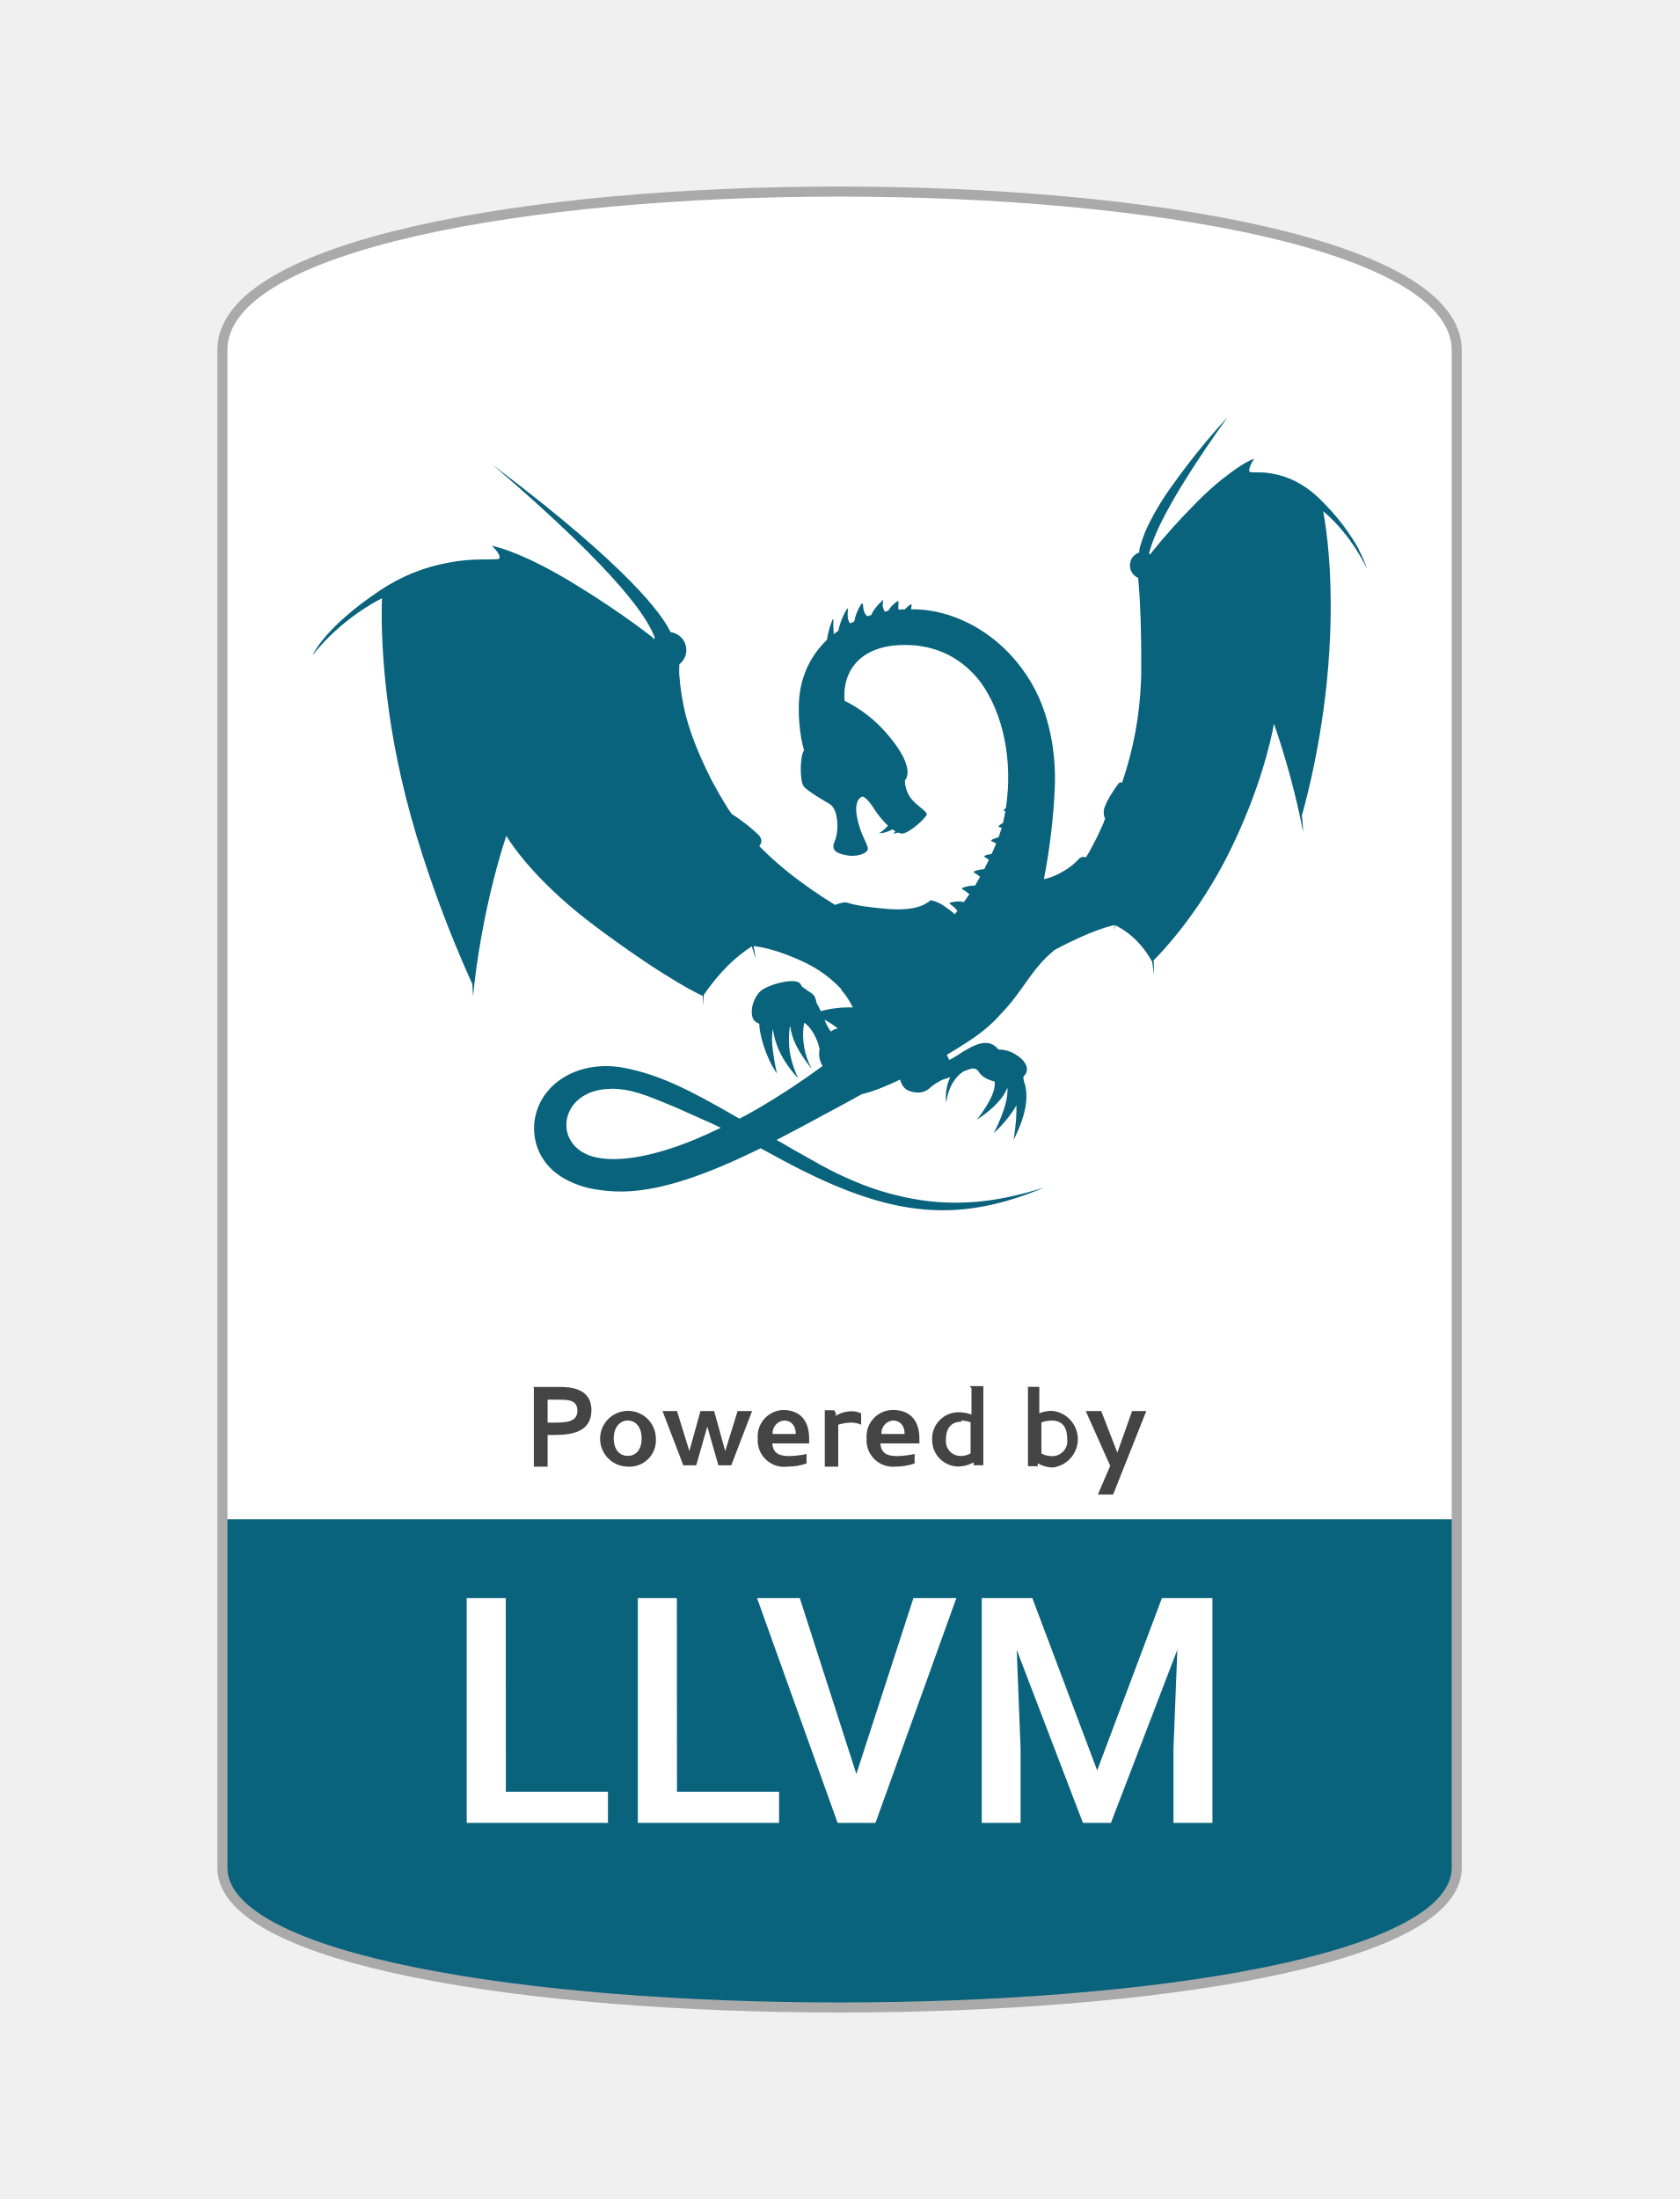
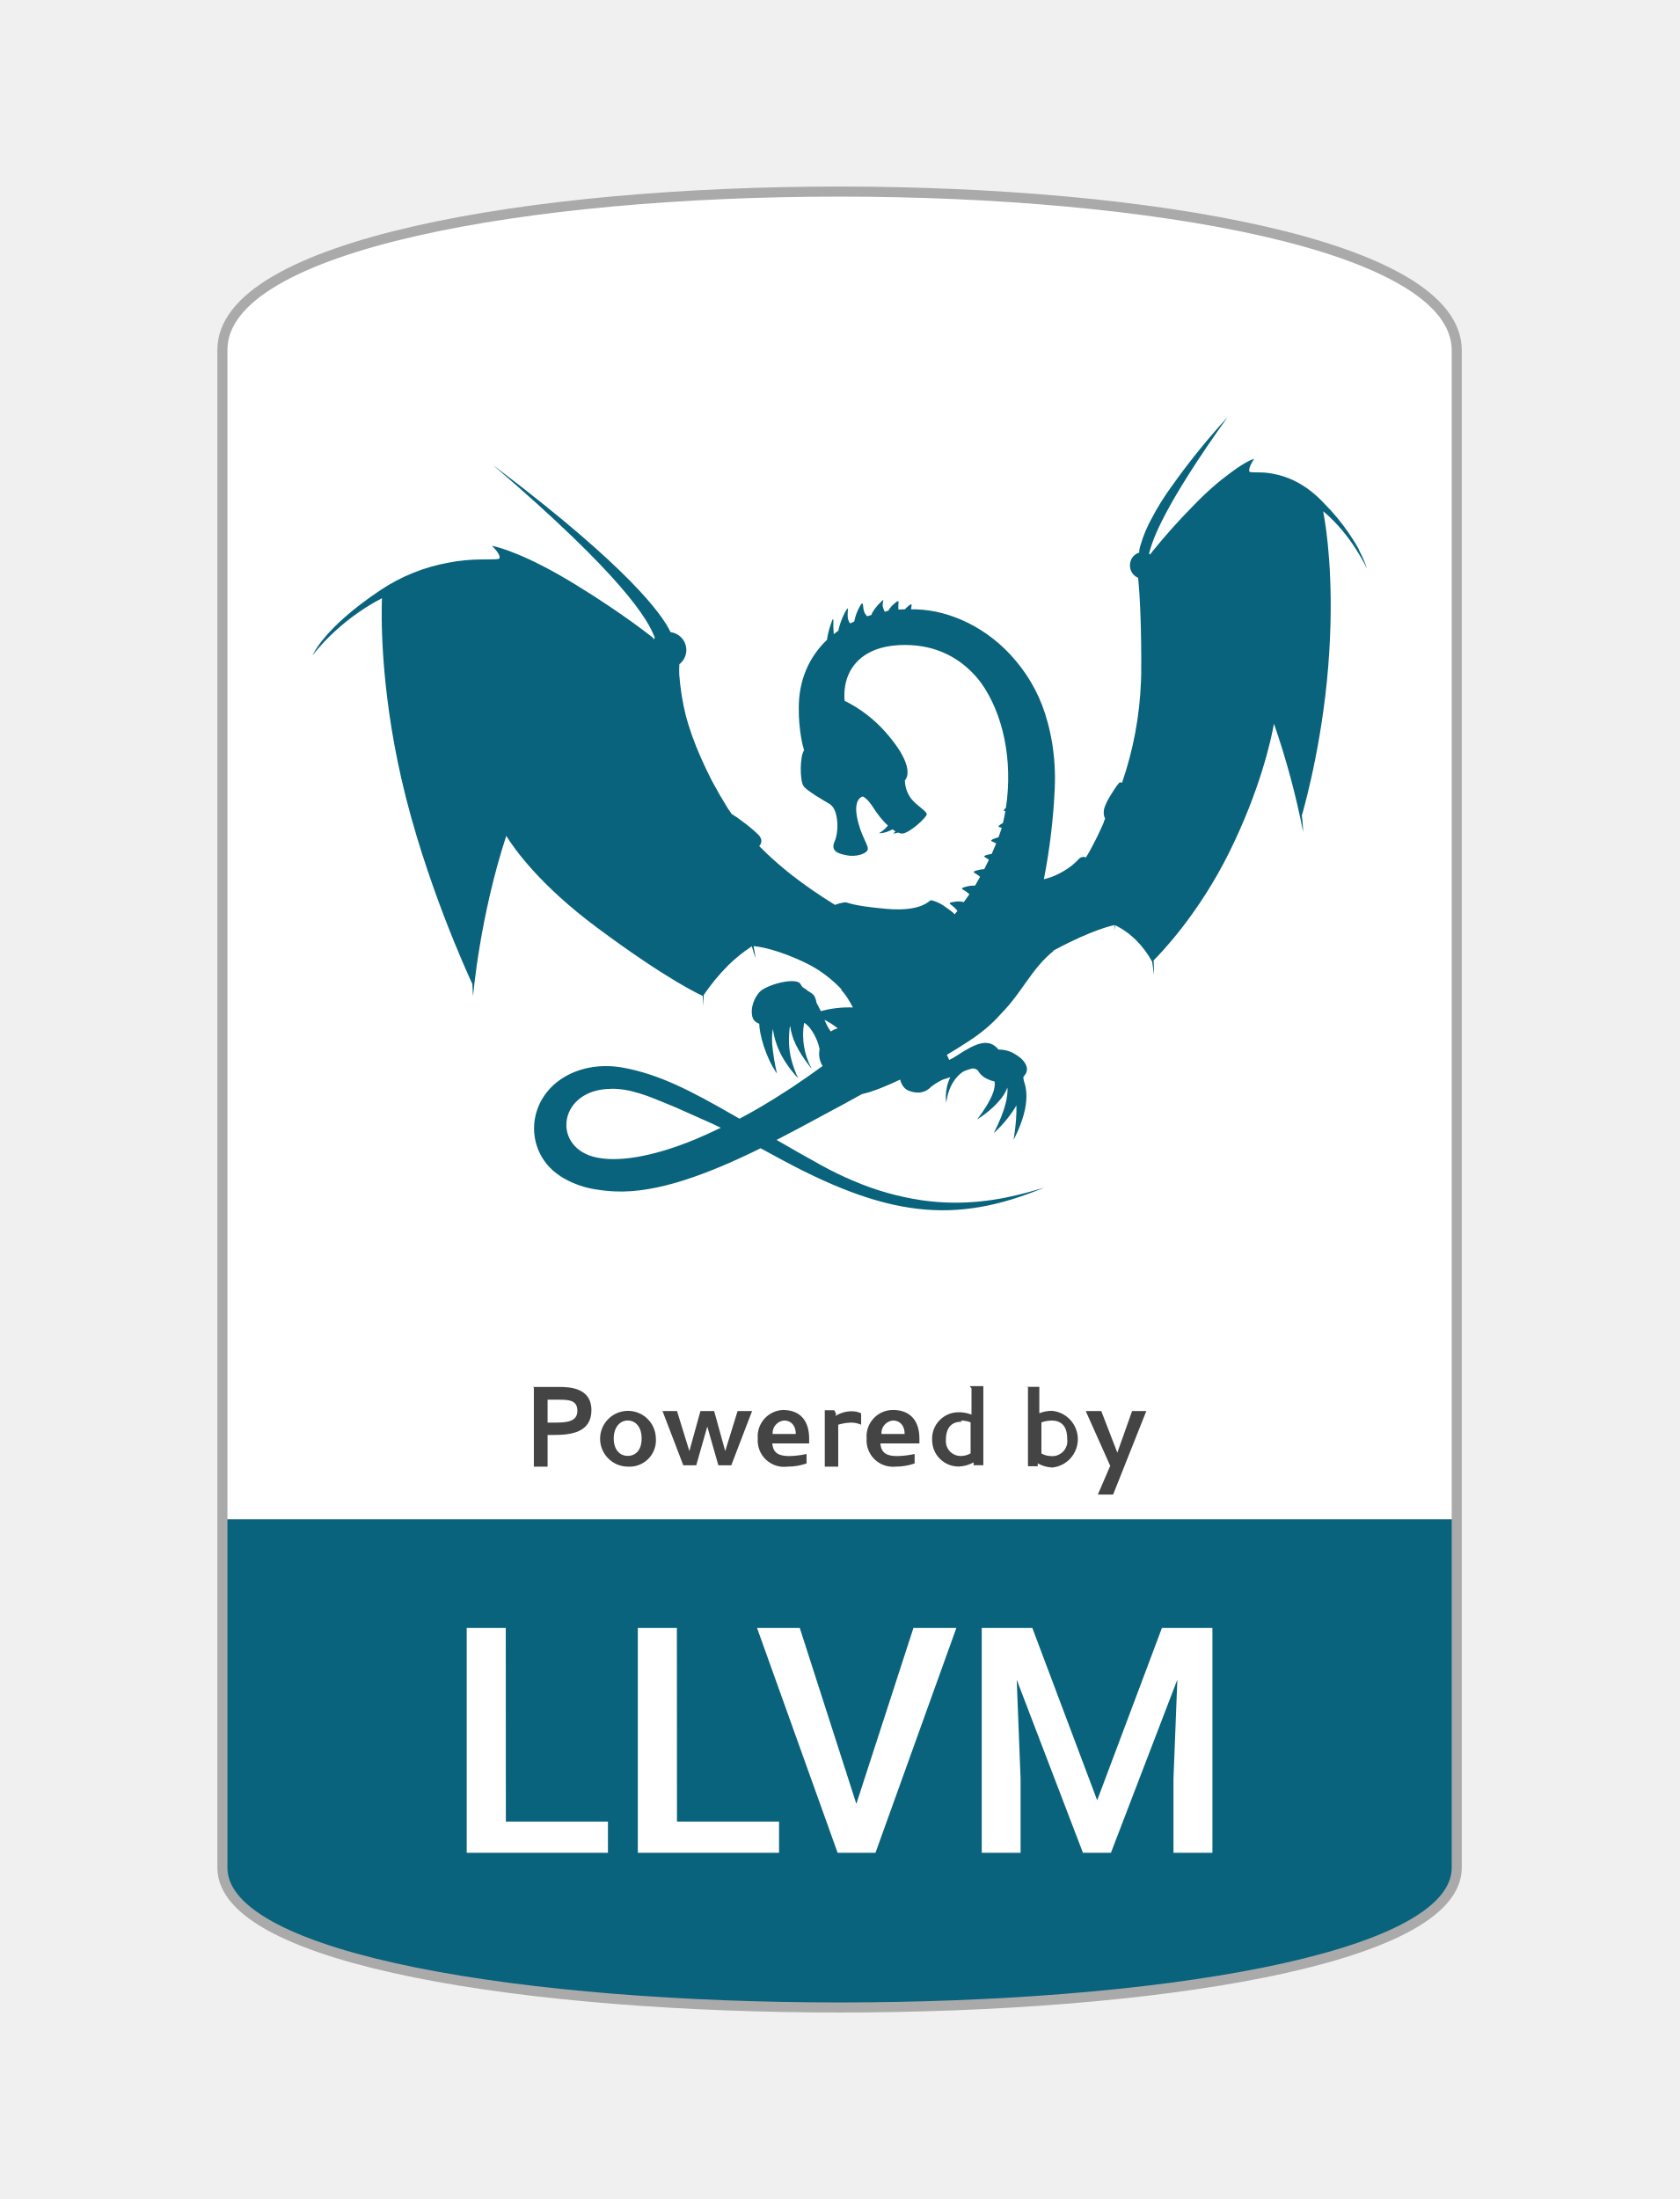
<svg xmlns="http://www.w3.org/2000/svg" xmlns:xlink="http://www.w3.org/1999/xlink" width="63.72" height="83.446" viewBox="0 0 16.859 22.078" version="1.1" id="svg1" xml:space="preserve">
  <defs id="defs1">
    <linearGradient id="linear-gradient-34" x1="155.32" y1="560.59" x2="155.32" y2="560.43" xlink:href="#linear-gradient-13" />
    <linearGradient id="linear-gradient-13" x1="155.32" y1="562.58" x2="155.32" y2="562.42" gradientTransform="matrix(45.2,0,0,-212.17,-6849.43,119709.31)" gradientUnits="userSpaceOnUse">
      <stop offset="0" stop-color="#16b0ed" stop-opacity="0.8" id="stop76" />
      <stop offset="1" stop-color="#0f59b2" stop-opacity="0.84" id="stop77" />
    </linearGradient>
    <linearGradient id="linear-gradient-35" x1="158.05" y1="560.59" x2="158.05" y2="560.43" xlink:href="#linear-gradient-14" />
    <linearGradient id="linear-gradient-14" x1="158.05" y1="562.58" x2="158.05" y2="562.42" gradientTransform="matrix(-46.13,0,0,-212.15,7480.38,119695.47)" gradientUnits="userSpaceOnUse">
      <stop offset="0" stop-color="#7db643" id="stop78" />
      <stop offset="1" stop-color="#367533" id="stop79" />
    </linearGradient>
    <linearGradient id="linear-gradient-36" x1="155.08" y1="560.59" x2="155.08" y2="560.43" xlink:href="#linear-gradient-15" />
    <linearGradient id="linear-gradient-15" x1="155.08" y1="562.58" x2="155.08" y2="562.42" gradientTransform="matrix(150.45,0,0,-212.19,-23151.41,119720.44)" gradientUnits="userSpaceOnUse">
      <stop offset="0" stop-color="#88c649" stop-opacity="0.8" id="stop80" />
      <stop offset="1" stop-color="#439240" stop-opacity="0.84" id="stop81" />
    </linearGradient>
  </defs>
  <g id="layer1">
    <g id="g3">
      <path id="use1" style="display:inline;fill:#ffffff;fill-opacity:1;stroke-width:0.476" class="cls-162" d="M 8.43,1.923 C 5.331,1.922 2.233,2.452 2.233,3.512 V 18.752 c 0,1.871 12.393,1.871 12.393,0 V 3.517 c 0,-1.062 -3.098,-1.594 -6.197,-1.594 z" />
      <path id="path1568" style="fill:#09637d;fill-opacity:1;stroke-width:0.265;stroke-dasharray:none" class="cls-162" d="m 2.233,15.254 v 3.498 c 0,1.871 12.393,1.871 12.393,0 v -3.498 z" />
      <path class="cls-28" d="M 14.626,3.517 V 18.752 c 0,1.871 -12.393,1.871 -12.393,0 V 3.512 c 0,-2.119 12.393,-2.119 12.393,0.005 z" id="path8" style="fill:none;fill-opacity:1;stroke:#aaaaaa;stroke-width:0.101px;stroke-linecap:round;stroke-linejoin:bevel" />
    </g>
    <g id="g2" transform="translate(0.1190642)">
      <path class="cls-162" d="m 5.379,14.053 h 0.103 c 0.101,0 0.196,0 0.196,0.111 0,0.111 -0.108,0.119 -0.228,0.119 h -0.071 v -0.225 m -0.138,-0.127 v 0.794 h 0.138 v -0.318 h 0.064 c 0.169,0 0.376,-0.024 0.376,-0.249 0,-0.225 -0.22,-0.233 -0.323,-0.233 h -0.265" id="path1561" style="fill:#444444;stroke-width:0.265" />
      <path class="cls-162" d="m 6.183,14.725 a 0.265,0.265 0 0 0 0.283,-0.286 0.28,0.28 0 1 0 -0.283,0.286 m 0,-0.463 c 0.077,0 0.14,0.061 0.14,0.18 0,0.119 -0.061,0.175 -0.14,0.175 -0.079,0 -0.14,-0.061 -0.14,-0.175 0,-0.114 0.064,-0.18 0.14,-0.18" id="path1562" style="fill:#444444;stroke-width:0.265" />
      <polyline class="cls-162" points="172.68 807.88 172.26 809.4 171.79 807.88 171.24 807.88 172.03 809.94 172.52 809.94 172.94 808.47 173.36 809.94 173.85 809.94 174.64 807.88 174.09 807.88 173.62 809.4 173.2 807.88 172.68 807.88" id="polyline1562" style="fill:#444444" transform="matrix(0.2645833,0,0,0.2645833,-38.77469,-199.5848)" />
      <path class="cls-162" d="m 7.755,14.262 c 0.066,0 0.116,0.048 0.116,0.135 h -0.233 a 0.127,0.127 0 0 1 0.116,-0.135 m 0,-0.106 a 0.265,0.265 0 0 0 -0.265,0.286 0.265,0.265 0 0 0 0.299,0.283 0.574,0.574 0 0 0 0.191,-0.032 v -0.095 a 0.892,0.892 0 0 1 -0.172,0.021 c -0.101,0 -0.164,-0.026 -0.172,-0.127 h 0.37 v -0.05 c 0,-0.169 -0.082,-0.286 -0.265,-0.286" id="path1563" style="fill:#444444;stroke-width:0.265" />
      <path class="cls-162" d="m 8.276,14.196 -0.019,-0.037 h -0.095 v 0.566 h 0.135 v -0.421 a 0.489,0.489 0 0 1 0.127,-0.021 0.249,0.249 0 0 1 0.103,0.021 v 0 -0.114 a 0.212,0.212 0 0 0 -0.098,-0.021 0.312,0.312 0 0 0 -0.161,0.048" id="path1564" style="fill:#444444;stroke-width:0.265" />
      <path class="cls-162" d="m 8.848,14.262 c 0.066,0 0.116,0.048 0.116,0.135 h -0.233 a 0.127,0.127 0 0 1 0.116,-0.135 m 0,-0.106 a 0.265,0.265 0 0 0 -0.265,0.286 0.265,0.265 0 0 0 0.291,0.283 0.574,0.574 0 0 0 0.191,-0.032 v -0.095 a 0.894,0.894 0 0 1 -0.175,0.021 c -0.098,0 -0.161,-0.026 -0.169,-0.127 h 0.392 v -0.05 c 0,-0.169 -0.085,-0.286 -0.265,-0.286" id="path1565" style="fill:#444444;stroke-width:0.265" />
      <path class="cls-162" d="m 9.528,14.262 a 0.288,0.288 0 0 1 0.098,0.018 v 0.312 a 0.193,0.193 0 0 1 -0.095,0.026 0.148,0.148 0 0 1 -0.153,-0.159 c 0,-0.14 0.069,-0.185 0.159,-0.185 m 0.098,-0.336 v 0.265 a 0.333,0.333 0 0 0 -0.13,-0.024 0.265,0.265 0 0 0 -0.265,0.283 0.265,0.265 0 0 0 0.27,0.262 0.325,0.325 0 0 0 0.146,-0.042 v 0.029 h 0.098 v -0.794 h -0.138" id="path1566" style="fill:#444444;stroke-width:0.265" />
      <path class="cls-162" d="m 10.435,14.262 c 0.093,0 0.161,0.045 0.161,0.185 a 0.151,0.151 0 0 1 -0.164,0.172 0.201,0.201 0 0 1 -0.095,-0.026 v -0.312 a 0.288,0.288 0 0 1 0.098,-0.018 m -0.233,-0.336 v 0.794 h 0.098 v -0.029 a 0.325,0.325 0 0 0 0.146,0.042 0.286,0.286 0 0 0 0,-0.569 0.333,0.333 0 0 0 -0.13,0.024 v -0.265 h -0.135" id="path1567" style="fill:#444444;stroke-width:0.265" />
      <polyline class="cls-162" points="187.3 807.88 188.23 809.96 187.76 811.05 188.34 811.05 189.6 807.88 189.06 807.88 188.5 809.46 187.89 807.88 187.3 807.88" id="polyline1567" style="fill:#444444" transform="matrix(0.2645833,0,0,0.2645833,-38.77469,-199.5848)" />
    </g>
-     <path style="font-weight:500;font-size:3.175px;font-family:Roboto;-inkscape-font-specification:'Roboto Semi-Light';text-align:center;text-anchor:middle;fill:#ffffff;stroke-width:0.265" d="m 5.079,17.989 h 1.025 v 0.313 H 4.686 v -2.257 h 0.392 z m 1.718,0 h 1.025 v 0.313 H 6.404 V 16.045 H 6.796 Z M 8.598,17.811 9.171,16.045 H 9.602 L 8.79,18.302 H 8.41 L 7.601,16.045 h 0.429 z m 1.767,-1.766 0.651,1.73 0.65,-1.73 h 0.507 v 2.257 h -0.391 v -0.744 l 0.039,-0.995 -0.667,1.739 h -0.281 l -0.665,-1.738 0.039,0.994 v 0.744 H 9.857 v -2.257 z" id="text2" aria-label="LLVM" />
+     <path style="font-weight:500;font-size:3.175px;font-family:Roboto;-inkscape-font-specification:'Roboto Semi-Light';text-align:center;text-anchor:middle;fill:#ffffff;stroke-width:0.265" d="m 5.079,18.289 h 1.025 v 0.313 H 4.686 V 16.345 h 0.392 z m 1.718,0 h 1.025 v 0.313 H 6.404 V 16.345 H 6.796 Z M 8.598,18.111 9.171,16.345 H 9.602 L 8.79,18.602 H 8.41 L 7.601,16.345 H 8.03 Z M 10.365,16.345 11.016,18.075 11.666,16.345 h 0.507 v 2.257 h -0.391 v -0.744 l 0.039,-0.995 -0.667,1.739 h -0.281 l -0.665,-1.738 0.039,0.994 v 0.744 H 9.857 V 16.345 Z" id="text2" aria-label="LLVM" />
    <path d="m 12.323,4.19 -0.038,0.042 a 7.164,7.164 0 0 0 -0.525,0.656 2.546,2.546 0 0 0 -0.197,0.317 1.27,1.27 0 0 0 -0.11,0.263 0.219,0.219 0 0 0 -0.015,0.078 v 0.002 a 0.131,0.131 0 0 0 -0.093,0.128 0.132,0.132 0 0 0 0.082,0.125 c 0.017,0.164 0.035,0.504 0.031,0.97 l -0.002,0.063 a 3.528,3.528 0 0 1 -0.191,1.026 c -0.007,-0.004 -0.013,-0.006 -0.018,-0.006 -0.013,0.001 -0.048,0.053 -0.084,0.111 -0.026,0.04 -0.052,0.086 -0.068,0.128 a 0.163,0.163 0 0 0 -0.013,0.062 0.11,0.11 0 0 0 0.004,0.039 c 0.004,0.016 0.01,0.026 0.01,0.026 a 3.014,3.014 0 0 1 -0.001,0.003 0.063,0.063 0 0 0 -0.012,0.03 l -0.005,0.013 A 3.014,3.014 0 0 1 10.967,8.496 l -0.034,0.063 a 3.014,3.014 0 0 1 -0.031,0.051 0.069,0.069 0 0 0 -0.01,-0.006 0.071,0.071 0 0 0 -0.05,0.011 c -0.021,0.015 -0.067,0.086 -0.22,0.162 a 0.61,0.61 0 0 1 -0.141,0.05 6.218,6.218 0 0 0 0.109,-0.913 2.237,2.237 0 0 0 -0.028,-0.466 c 0.001,-0.004 0.001,-0.007 0.001,-0.007 l -0.002,0.004 A 1.916,1.916 0 0 0 10.516,7.243 1.567,1.567 0 0 0 10.197,6.632 C 9.918,6.299 9.537,6.129 9.202,6.118 l -0.055,-8.82e-4 c 0,-0.004 0,-0.007 8.821e-4,-0.01 0.009,-0.043 0.011,-0.056 -0.038,-0.014 a 0.385,0.385 0 0 0 -0.025,0.024 1.317,1.317 0 0 0 -0.064,0.003 0.316,0.316 0 0 1 -0.001,-0.048 c 0.002,-0.034 0.011,-0.056 -0.038,-0.014 a 0.244,0.244 0 0 0 -0.063,0.074 c -0.022,0.004 -0.035,0.007 -0.035,0.007 l 0.02,-8.82e-4 -0.021,0.004 c -0.007,-0.019 -0.023,-0.046 -0.021,-0.071 0.004,-0.052 0.019,-0.062 -0.016,-0.029 -0.043,0.04 -0.089,0.1 -0.097,0.132 l -0.042,0.013 c -0.008,-0.008 -0.033,-0.031 -0.038,-0.079 -0.006,-0.049 -0.005,-0.073 -0.035,-0.022 a 0.503,0.503 0 0 0 -0.057,0.153 c -0.014,0.007 -0.028,0.013 -0.041,0.02 a 0.119,0.119 0 0 1 -0.025,-0.076 c -0.002,-0.064 0.018,-0.115 -0.03,-0.03 a 0.721,0.721 0 0 0 -0.064,0.179 0.706,0.706 0 0 0 -0.046,0.035 1.191,1.191 0 0 1 -0.004,-0.075 c -8.82e-4,-0.063 0.009,-0.131 -0.03,-0.011 A 0.808,0.808 0 0 0 8.303,6.424 C 8.125,6.594 8.017,6.828 8.02,7.117 v 0.003 a 1.508,1.508 0 0 0 0.006,0.146 c 0.009,0.105 0.025,0.193 0.047,0.267 -0.042,0.057 -0.045,0.304 -0.004,0.361 0.032,0.046 0.219,0.154 0.258,0.176 a 0.162,0.162 0 0 1 0.041,0.041 c 0.051,0.083 0.051,0.25 0.012,0.336 -0.047,0.105 0.047,0.126 0.126,0.141 0.078,0.016 0.183,-0.01 0.204,-0.052 0.021,-0.042 -0.068,-0.137 -0.105,-0.33 -0.037,-0.194 0.057,-0.209 0.057,-0.209 0,0 0.042,0.011 0.105,0.11 0.049,0.077 0.1,0.138 0.148,0.182 a 0.321,0.321 0 0 1 -0.089,0.076 c 0.053,0.002 0.106,-0.022 0.134,-0.038 a 0.34,0.34 0 0 0 0.031,0.02 0.448,0.448 0 0 1 -0.022,0.022 0.223,0.223 0 0 0 0.048,-0.01 0.13,0.13 0 0 0 0.037,0.01 c 0.068,0.005 0.251,-0.162 0.251,-0.194 0,-0.008 -0.007,-0.018 -0.017,-0.028 -0.019,-0.02 -0.053,-0.044 -0.091,-0.078 a 0.454,0.454 0 0 1 -0.049,-0.051 0.319,0.319 0 0 1 -0.062,-0.165 v -0.004 l -0.001,-0.014 c 0,0 0.003,-0.003 0.007,-0.009 v 0.002 l 0.002,-0.004 C 9.118,7.787 9.161,7.655 8.888,7.347 A 1.343,1.343 0 0 0 8.48,7.036 C 8.462,6.828 8.546,6.633 8.756,6.538 l -0.002,0.002 0.004,-0.003 c 0.1,-0.045 0.228,-0.068 0.387,-0.06 0.304,0.016 0.538,0.159 0.701,0.373 0.227,0.314 0.325,0.785 0.254,1.259 -0.03,0.029 -0.024,0.033 -0.006,0.034 a 2.036,2.036 0 0 1 -0.024,0.12 l -0.012,0.007 c -0.054,0.033 -0.031,0.032 0,0.041 l -0.003,0.009 a 1.755,1.755 0 0 1 -0.029,0.085 0.422,0.422 0 0 0 -0.038,0.013 c -0.06,0.023 -0.035,0.026 -0.005,0.04 l 0.019,0.01 a 2.478,2.478 0 0 1 -0.045,0.105 0.329,0.329 0 0 0 -0.035,0.007 c -0.063,0.016 -0.039,0.022 -0.011,0.04 a 0.229,0.229 0 0 1 0.018,0.012 2.991,2.991 0 0 1 -0.047,0.094 0.335,0.335 0 0 0 -0.067,0.011 c -0.062,0.016 -0.038,0.022 -0.01,0.04 0.015,0.009 0.026,0.018 0.035,0.026 a 3.537,3.537 0 0 1 -0.041,0.073 l -0.01,0.016 a 0.26,0.26 0 0 0 -0.091,0.011 c -0.063,0.016 -0.039,0.022 -0.011,0.04 a 0.295,0.295 0 0 1 0.046,0.035 3.797,3.797 0 0 1 -0.056,0.079 0.227,0.227 0 0 0 -0.101,-0.002 c -0.063,0.009 -0.041,0.018 -0.015,0.038 0.03,0.023 0.044,0.044 0.052,0.052 L 9.585,9.18 C 9.566,9.155 9.519,9.126 9.477,9.095 A 0.375,0.375 0 0 0 9.349,9.038 c -0.021,0 -0.088,0.118 -0.448,0.087 C 8.539,9.093 8.517,9.059 8.485,9.059 a 0.431,0.431 0 0 0 -0.101,0.026 l -0.015,-0.009 A 4.864,4.864 0 0 1 7.941,8.779 c -0.205,-0.163 -0.318,-0.285 -0.318,-0.285 0,0 0.06,-0.055 -0.021,-0.125 A 1.464,1.464 0 0 0 7.453,8.246 0.951,0.951 0 0 0 7.347,8.173 1.574,1.574 0 0 1 7.308,8.117 5.065,5.065 0 0 1 7.148,7.84 4.61,4.61 0 0 1 7.037,7.607 C 6.967,7.449 6.918,7.307 6.885,7.182 A 2.478,2.478 0 0 1 6.82,6.775 0.995,0.995 0 0 1 6.821,6.669 0.181,0.181 0 0 0 6.891,6.526 0.181,0.181 0 0 0 6.733,6.347 C 6.643,6.158 6.3,5.695 5.022,4.724 l -0.056,-0.043 0.002,0.002 -0.016,-0.012 C 6.254,5.787 6.509,6.222 6.575,6.404 a 0.181,0.181 0 0 0 -0.012,0.015 8.242,8.242 0 0 0 -0.008,-0.006 c 0.008,0 0.011,-0.002 0.011,-0.002 0,0 -0.296,-0.241 -0.788,-0.542 C 5.285,5.566 5.008,5.494 4.949,5.482 l -0.011,-0.003 c 0,0 0.091,0.084 0.077,0.126 -0.004,0.014 -0.074,0.01 -0.186,0.012 A 1.741,1.741 0 0 0 4.509,5.648 1.808,1.808 0 0 0 3.818,5.926 c -0.575,0.384 -0.68,0.655 -0.68,0.655 0,0 0.243,-0.339 0.697,-0.575 -0.006,0.149 -0.021,0.869 0.196,1.817 0.234,1.023 0.675,1.979 0.712,2.057 0.002,0.079 0.007,0.12 0.007,0.12 0,0 0.065,-0.789 0.333,-1.608 0.077,0.125 0.334,0.493 0.915,0.924 0.718,0.534 1.045,0.677 1.058,0.683 4.41e-4,0.069 0.002,0.106 0.002,0.106 0,0 0.002,-0.044 0.008,-0.116 A 2.068,2.068 0 0 1 7.31,9.693 1.579,1.579 0 0 1 7.548,9.501 c 0.014,0.049 0.028,0.09 0.041,0.122 -0.009,-0.043 -0.016,-0.084 -0.023,-0.124 0.047,0.004 0.237,0.029 0.532,0.173 0.151,0.074 0.269,0.174 0.352,0.262 a 0.074,0.074 0 0 0 -0.006,0.003 c 0,0 0.054,0.049 0.119,0.178 a 1.065,1.065 0 0 0 -0.322,0.037 1.285,1.285 0 0 0 -0.043,-0.084 0.213,0.213 0 0 0 -0.017,-0.059 c -0.012,-0.027 -0.042,-0.044 -0.072,-0.062 a 0.175,0.175 0 0 0 -0.046,-0.032 0.099,0.099 0 0 1 -0.024,-0.032 c -0.037,-0.081 -0.352,0.005 -0.415,0.079 -0.077,0.09 -0.092,0.205 -0.062,0.268 0.009,0.02 0.031,0.036 0.061,0.049 8.82e-4,0.097 0.06,0.331 0.178,0.5 a 2.189,2.189 0 0 1 -0.048,-0.294 c -0.004,-0.071 0,-0.121 0.007,-0.154 0.021,0.145 0.077,0.302 0.254,0.496 -0.109,-0.238 -0.097,-0.38 -0.086,-0.504 l 0.004,-0.019 0.002,-4.4e-4 c 0.016,0.116 0.063,0.235 0.213,0.425 a 0.182,0.182 0 0 1 -0.006,-0.012 l 0.006,0.009 a 0.717,0.717 0 0 1 -0.074,-0.454 l 0.004,-8.85e-4 c 0.02,0.013 0.04,0.031 0.059,0.056 0.056,0.076 0.083,0.154 0.093,0.207 a 0.233,0.233 0 0 0 0.03,0.169 8.083,8.083 0 0 1 -0.317,0.221 c -0.101,0.066 -0.216,0.138 -0.334,0.207 -0.062,0.035 -0.123,0.07 -0.183,0.101 l -0.06,-0.034 h 8.82e-4 l -0.004,-0.002 c -0.428,-0.246 -0.745,-0.411 -1.11,-0.477 -0.41,-0.073 -0.788,0.125 -0.874,0.477 a 0.566,0.566 0 0 0 0.243,0.609 l 0.005,0.004 c 0.006,0.004 0.011,0.007 0.018,0.011 l 0.026,0.016 h 8.818e-4 a 0.926,0.926 0 0 0 0.304,0.105 l 0.012,0.002 h 0.003 a 1.543,1.543 0 0 0 0.182,0.019 c 0.43,0.021 0.951,-0.18 1.465,-0.433 0.044,0.024 0.089,0.048 0.135,0.073 1.123,0.619 1.807,0.699 2.714,0.321 -0.221,0.067 -0.533,0.157 -0.923,0.152 a 0.022,0.022 0 0 0 -0.009,-0.003 v 0.003 a 2.408,2.408 0 0 1 -0.285,-0.022 l -0.013,-0.002 v -0.001 a 0.118,0.118 0 0 0 -4.368e-4,9.8e-4 A 2.756,2.756 0 0 1 8.569,11.856 3.436,3.436 0 0 1 8.24,11.696 25.164,25.164 0 0 1 7.797,11.445 c 0.153,-0.079 0.305,-0.16 0.452,-0.24 0.157,-0.083 0.296,-0.16 0.405,-0.22 l 0.004,-0.002 h 0.003 c 0,0 0.037,-0.008 0.071,-0.019 0.075,-0.023 0.181,-0.066 0.306,-0.125 0.012,0.052 0.042,0.095 0.086,0.112 0.104,0.04 0.179,0.012 0.23,-0.045 l 0.008,-0.004 0.021,-0.016 c 0.022,-0.013 0.047,-0.03 0.069,-0.04 a 0.503,0.503 0 0 1 0.023,-0.01 c 0.018,-0.004 0.034,-0.01 0.051,-0.016 l 0.015,-0.004 c -0.064,0.131 -0.04,0.256 -0.04,0.256 0.019,-0.163 0.097,-0.268 0.173,-0.315 0.028,-0.012 0.057,-0.022 0.088,-0.03 0.028,0 0.051,0.01 0.063,0.031 0.031,0.053 0.096,0.086 0.161,0.1 0.011,0.066 -0.02,0.178 -0.176,0.382 l 0.04,-0.027 0.002,-0.001 0.032,-0.023 c 0.063,-0.048 0.111,-0.093 0.147,-0.135 a 0.428,0.428 0 0 0 0.084,-0.135 c 0.006,0.088 -0.019,0.224 -0.137,0.457 0,0 0.14,-0.122 0.227,-0.278 0.003,0.084 -0.004,0.195 -0.028,0.346 0.152,-0.297 0.143,-0.478 0.105,-0.585 l -0.004,-0.016 a 0.191,0.191 0 0 0 -0.004,-0.029 l 0.019,-0.025 c 0.052,-0.073 -0.021,-0.152 -0.068,-0.183 -0.026,-0.018 -0.088,-0.068 -0.2,-0.069 -0.099,-0.119 -0.225,-0.066 -0.422,0.064 a 0.572,0.572 0 0 1 -0.073,0.041 0.32,0.32 0 0 0 -0.024,-0.051 c 0.071,-0.042 0.144,-0.088 0.218,-0.136 0.14,-0.091 0.244,-0.183 0.321,-0.271 0.225,-0.228 0.304,-0.45 0.534,-0.638 h -0.006 l 0.026,-0.014 c 0.377,-0.202 0.576,-0.241 0.59,-0.244 l -0.001,0.056 0.008,-0.055 a 0.792,0.792 0 0 1 0.212,0.152 0.935,0.935 0 0 1 0.16,0.215 l 0.019,0.132 c 0,0 0,-0.051 -0.004,-0.146 0.067,-0.067 0.45,-0.46 0.76,-1.087 0.306,-0.619 0.416,-1.113 0.448,-1.289 a 8.02,8.02 0 0 1 0.293,1.087 c 0,0 -8.82e-4,-0.059 -0.013,-0.165 0.042,-0.148 0.227,-0.825 0.276,-1.656 0.044,-0.741 -0.029,-1.226 -0.062,-1.399 0.286,0.236 0.439,0.576 0.439,0.576 0,0 -0.018,-0.072 -0.083,-0.193 l 0.009,0.012 c 0,0 -0.104,-0.201 -0.284,-0.399 A 2.844,2.844 0 0 0 13.294,5.053 C 13.104,4.85 12.918,4.781 12.778,4.756 a 0.692,0.692 0 0 0 -0.136,-0.013 h -0.008 c -0.055,-0.001 -0.088,8.82e-4 -0.091,-0.011 -0.009,-0.042 0.049,-0.126 0.049,-0.126 0,0 -0.078,0.02 -0.244,0.146 -0.101,0.074 -0.229,0.181 -0.376,0.335 a 6.036,6.036 0 0 0 -0.392,0.438 l -0.033,0.042 a 0.09,0.09 0 0 0 -0.01,-0.007 c 0.033,-0.146 0.16,-0.493 0.788,-1.372 z M 8.394,9.09 a 0.155,0.155 0 0 1 0.005,0.003 z M 8.278,10.239 c 0.039,0.019 0.084,0.047 0.134,0.086 h -0.002 a 0.213,0.213 0 0 0 -0.068,0.031 0.422,0.422 0 0 1 -0.056,-0.099 z m -2.141,0.692 c 0.058,0 0.122,0.006 0.19,0.021 l 0.009,0.002 0.007,0.002 c 0.049,0.012 0.098,0.027 0.149,0.045 l 0.025,0.009 c 0.084,0.033 0.174,0.069 0.269,0.109 0.141,0.062 0.273,0.122 0.37,0.165 l 0.081,0.039 c -0.097,0.047 -0.187,0.086 -0.254,0.115 C 6.536,11.623 6.176,11.675 5.952,11.612 5.536,11.493 5.617,10.934 6.137,10.932 Z" id="path1-5" style="display:inline;fill:#09637d;fill-opacity:1;stroke:none;stroke-width:0.441" />
  </g>
</svg>
